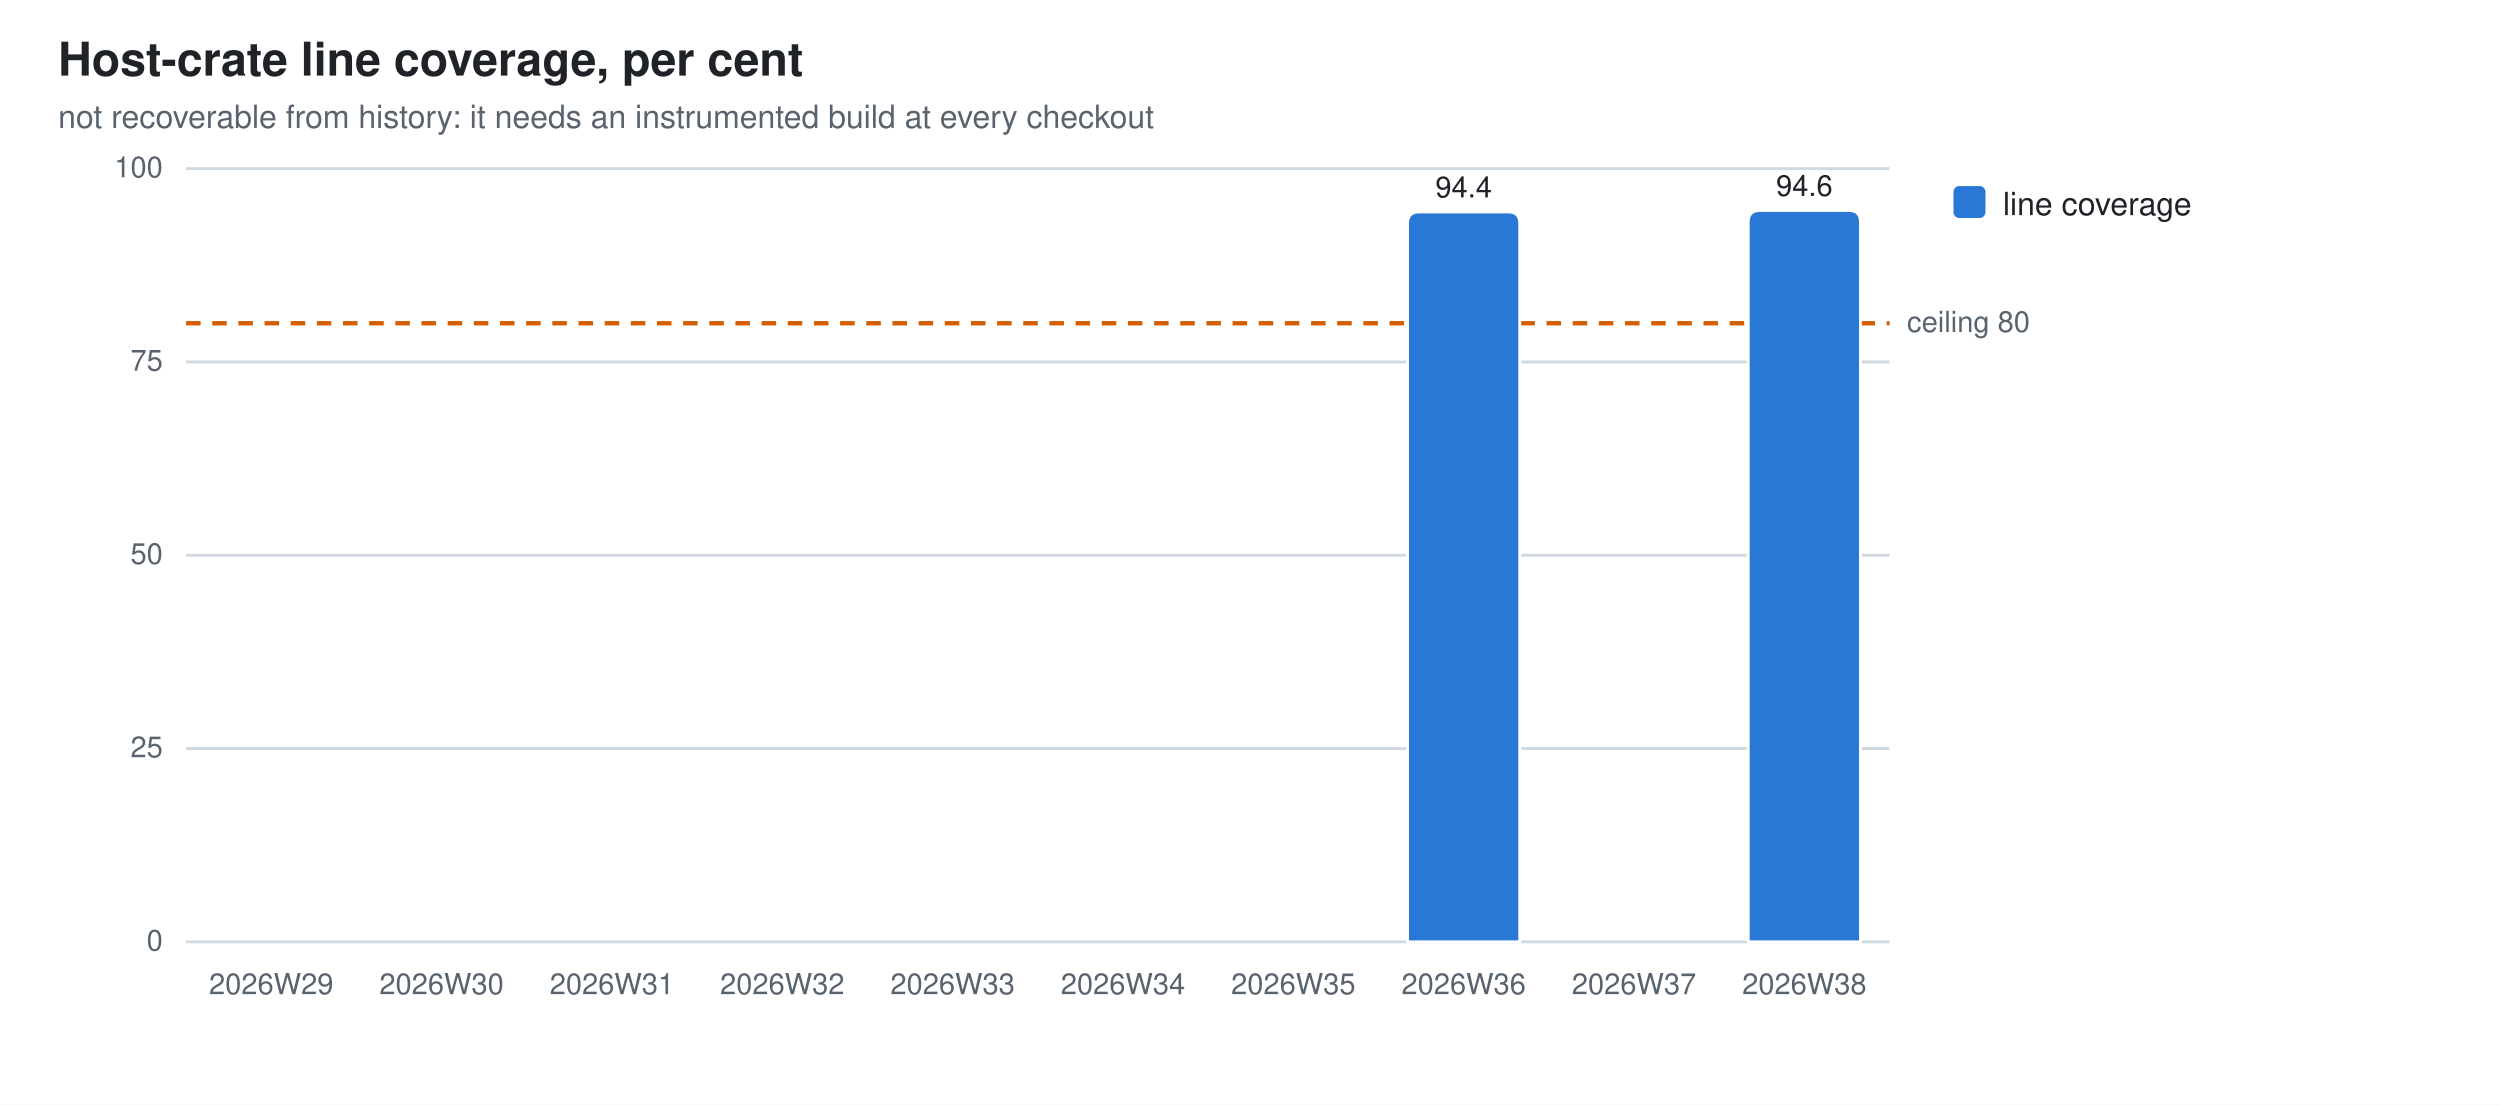
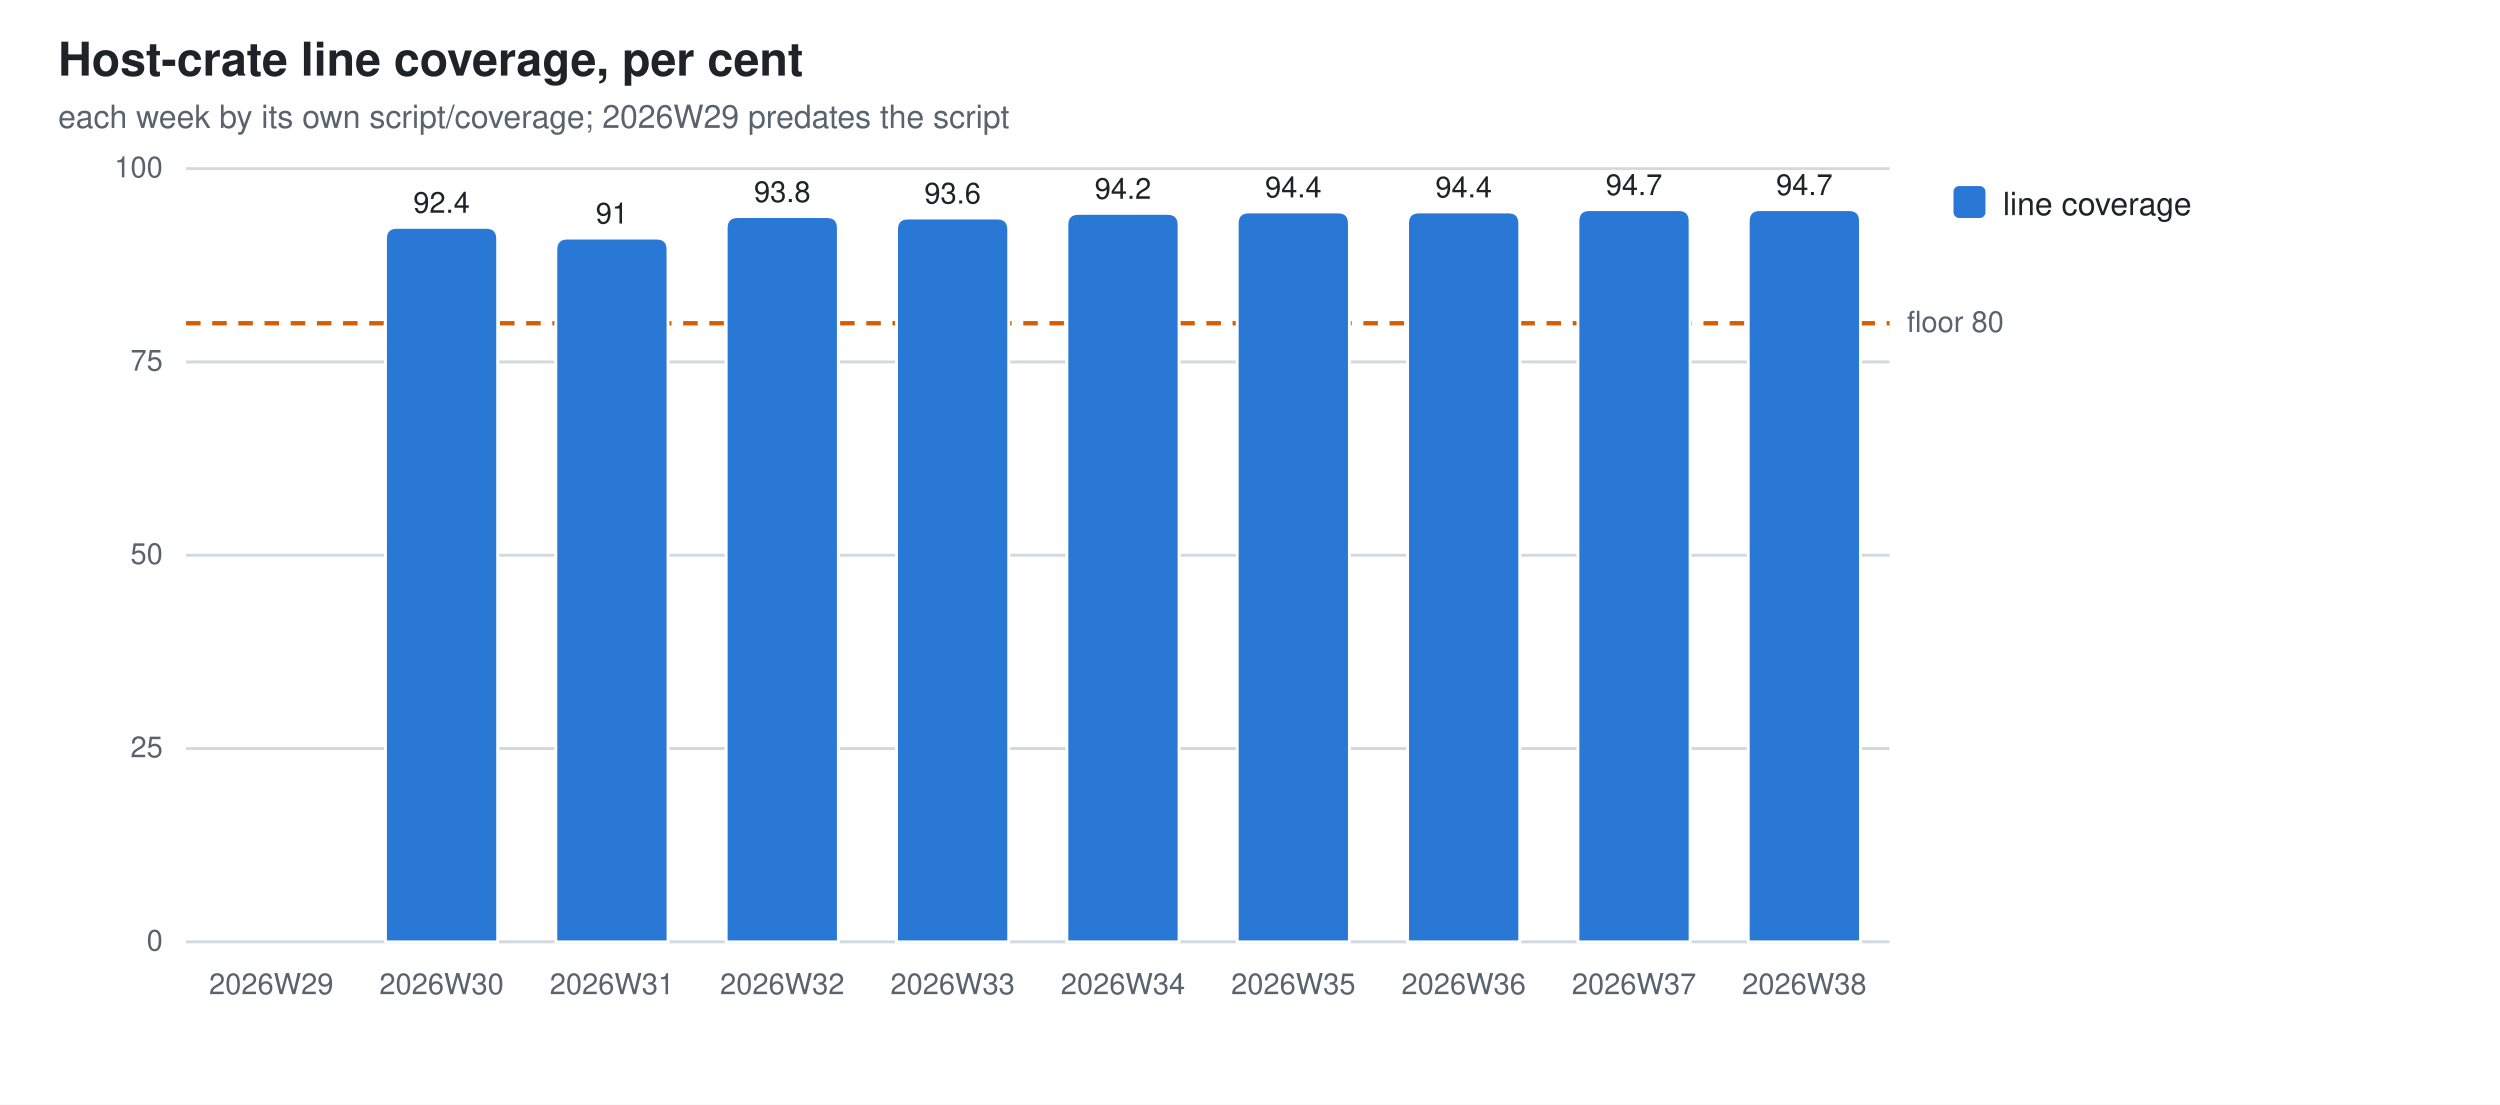
<svg xmlns="http://www.w3.org/2000/svg" width="860" height="380" viewBox="0 0 860 380" role="img" aria-label="Host-crate line coverage, per cent">
  <style>
  .bg{fill:#ffffff} .fg{fill:#1f2328} .mut{fill:#59636e} .grid{stroke:#d1d9e0}
  .seg{stroke:#ffffff;stroke-width:1}
  .val{paint-order:stroke;stroke:#ffffff;stroke-width:3px;stroke-linejoin:round}
  .s0{fill:#2a78d6}  .s1{fill:#eb6834}  .s2{fill:#1baf7a}  .s3{fill:#eda100}  .s4{fill:#e87ba4}  .s5{fill:#008300}  .s6{fill:#4a3aa7}  .s7{fill:#e34948}
  @media (prefers-color-scheme: dark){
    .bg{fill:#0d1117} .fg{fill:#e6edf3} .mut{fill:#9198a1} .grid{stroke:#30363d}
    .seg{stroke:#0d1117} .val{stroke:#0d1117} .s0{fill:#3987e5} .s1{fill:#d95926} .s2{fill:#199e70} .s3{fill:#c98500} .s4{fill:#d55181} .s5{fill:#008300} .s6{fill:#9085e9} .s7{fill:#e66767}}
  text{font-family:-apple-system,BlinkMacSystemFont,"Segoe UI",Helvetica,Arial,sans-serif}
</style>
  <rect class="bg" width="860" height="380" />
  <text class="fg" x="20" y="26" font-size="16" font-weight="600">Host-crate line coverage, per cent</text>
-   <text class="mut" x="20" y="44" font-size="11">not recoverable from history: it needs an instrumented build at every checkout</text>
+   <text class="mut" x="20" y="44" font-size="11">each week by its own script/coverage; 2026W29 predates the script</text>
  <line class="grid" x1="64" y1="324.0" x2="650.0" y2="324.0" stroke-width="1" />
  <text class="mut" x="56" y="327.0" font-size="10" text-anchor="end">0</text>
  <line class="grid" x1="64" y1="257.5" x2="650.0" y2="257.5" stroke-width="1" />
  <text class="mut" x="56" y="260.5" font-size="10" text-anchor="end">25</text>
  <line class="grid" x1="64" y1="191.0" x2="650.0" y2="191.0" stroke-width="1" />
  <text class="mut" x="56" y="194.0" font-size="10" text-anchor="end">50</text>
  <line class="grid" x1="64" y1="124.5" x2="650.0" y2="124.5" stroke-width="1" />
  <text class="mut" x="56" y="127.5" font-size="10" text-anchor="end">75</text>
  <line class="grid" x1="64" y1="58.0" x2="650.0" y2="58.0" stroke-width="1" />
  <text class="mut" x="56" y="61.0" font-size="10" text-anchor="end">100</text>
  <line x1="64" y1="111.2" x2="650.0" y2="111.2" stroke="#D55E00" stroke-width="1.5" stroke-dasharray="5 4" />
-   <text class="mut" x="656.0" y="114.2" font-size="10">ceiling 80</text>
+   <text class="mut" x="656.0" y="114.2" font-size="10">floor 80</text>
  <text class="mut" x="93.3" y="342" font-size="10" text-anchor="middle">2026W29</text>
+   <path class="seg s0" d="M132.6,324.0 V82.2 Q132.6,78.2 136.6,78.2 H167.2 Q171.2,78.2 171.2,82.2 V324.0 Z" />
  <text class="mut" x="151.9" y="342" font-size="10" text-anchor="middle">2026W30</text>
+   <text class="fg val" x="151.9" y="73.2" font-size="10" text-anchor="middle">92.4</text>
+   <path class="seg s0" d="M191.2,324.0 V85.9 Q191.2,81.9 195.2,81.9 H225.8 Q229.8,81.9 229.8,85.9 V324.0 Z" />
  <text class="mut" x="210.5" y="342" font-size="10" text-anchor="middle">2026W31</text>
+   <text class="fg val" x="210.5" y="76.9" font-size="10" text-anchor="middle">91</text>
+   <path class="seg s0" d="M249.8,324.0 V78.5 Q249.8,74.5 253.8,74.5 H284.4 Q288.4,74.5 288.4,78.5 V324.0 Z" />
  <text class="mut" x="269.1" y="342" font-size="10" text-anchor="middle">2026W32</text>
+   <text class="fg val" x="269.1" y="69.5" font-size="10" text-anchor="middle">93.8</text>
+   <path class="seg s0" d="M308.4,324.0 V79.0 Q308.4,75.0 312.4,75.0 H343.0 Q347.0,75.0 347.0,79.0 V324.0 Z" />
  <text class="mut" x="327.7" y="342" font-size="10" text-anchor="middle">2026W33</text>
+   <text class="fg val" x="327.7" y="70.0" font-size="10" text-anchor="middle">93.6</text>
+   <path class="seg s0" d="M367.0,324.0 V77.4 Q367.0,73.4 371.0,73.4 H401.6 Q405.6,73.4 405.6,77.4 V324.0 Z" />
  <text class="mut" x="386.3" y="342" font-size="10" text-anchor="middle">2026W34</text>
+   <text class="fg val" x="386.3" y="68.4" font-size="10" text-anchor="middle">94.2</text>
+   <path class="seg s0" d="M425.6,324.0 V76.9 Q425.6,72.9 429.6,72.9 H460.2 Q464.2,72.9 464.2,76.9 V324.0 Z" />
  <text class="mut" x="444.9" y="342" font-size="10" text-anchor="middle">2026W35</text>
+   <text class="fg val" x="444.9" y="67.9" font-size="10" text-anchor="middle">94.4</text>
  <path class="seg s0" d="M484.2,324.0 V76.9 Q484.2,72.9 488.2,72.9 H518.8 Q522.8,72.9 522.8,76.9 V324.0 Z" />
  <text class="mut" x="503.5" y="342" font-size="10" text-anchor="middle">2026W36</text>
  <text class="fg val" x="503.5" y="67.9" font-size="10" text-anchor="middle">94.4</text>
+   <path class="seg s0" d="M542.8,324.0 V76.1 Q542.8,72.1 546.8,72.1 H577.4 Q581.4,72.1 581.4,76.1 V324.0 Z" />
  <text class="mut" x="562.1" y="342" font-size="10" text-anchor="middle">2026W37</text>
-   <path class="seg s0" d="M601.4,324.0 V76.4 Q601.4,72.4 605.4,72.4 H636.0 Q640.0,72.4 640.0,76.4 V324.0 Z" />
+   <text class="fg val" x="562.1" y="67.1" font-size="10" text-anchor="middle">94.7</text>
+   <path class="seg s0" d="M601.4,324.0 V76.1 Q601.4,72.1 605.4,72.1 H636.0 Q640.0,72.1 640.0,76.1 V324.0 Z" />
  <text class="mut" x="620.7" y="342" font-size="10" text-anchor="middle">2026W38</text>
-   <text class="fg val" x="620.7" y="67.4" font-size="10" text-anchor="middle">94.6</text>
+   <text class="fg val" x="620.7" y="67.1" font-size="10" text-anchor="middle">94.7</text>
  <rect class="s0" x="672" y="64" width="11" height="11" rx="2" />
  <text class="fg" y="74" font-size="11">
    <tspan x="689" dy="0">line coverage</tspan>
  </text>
</svg>
